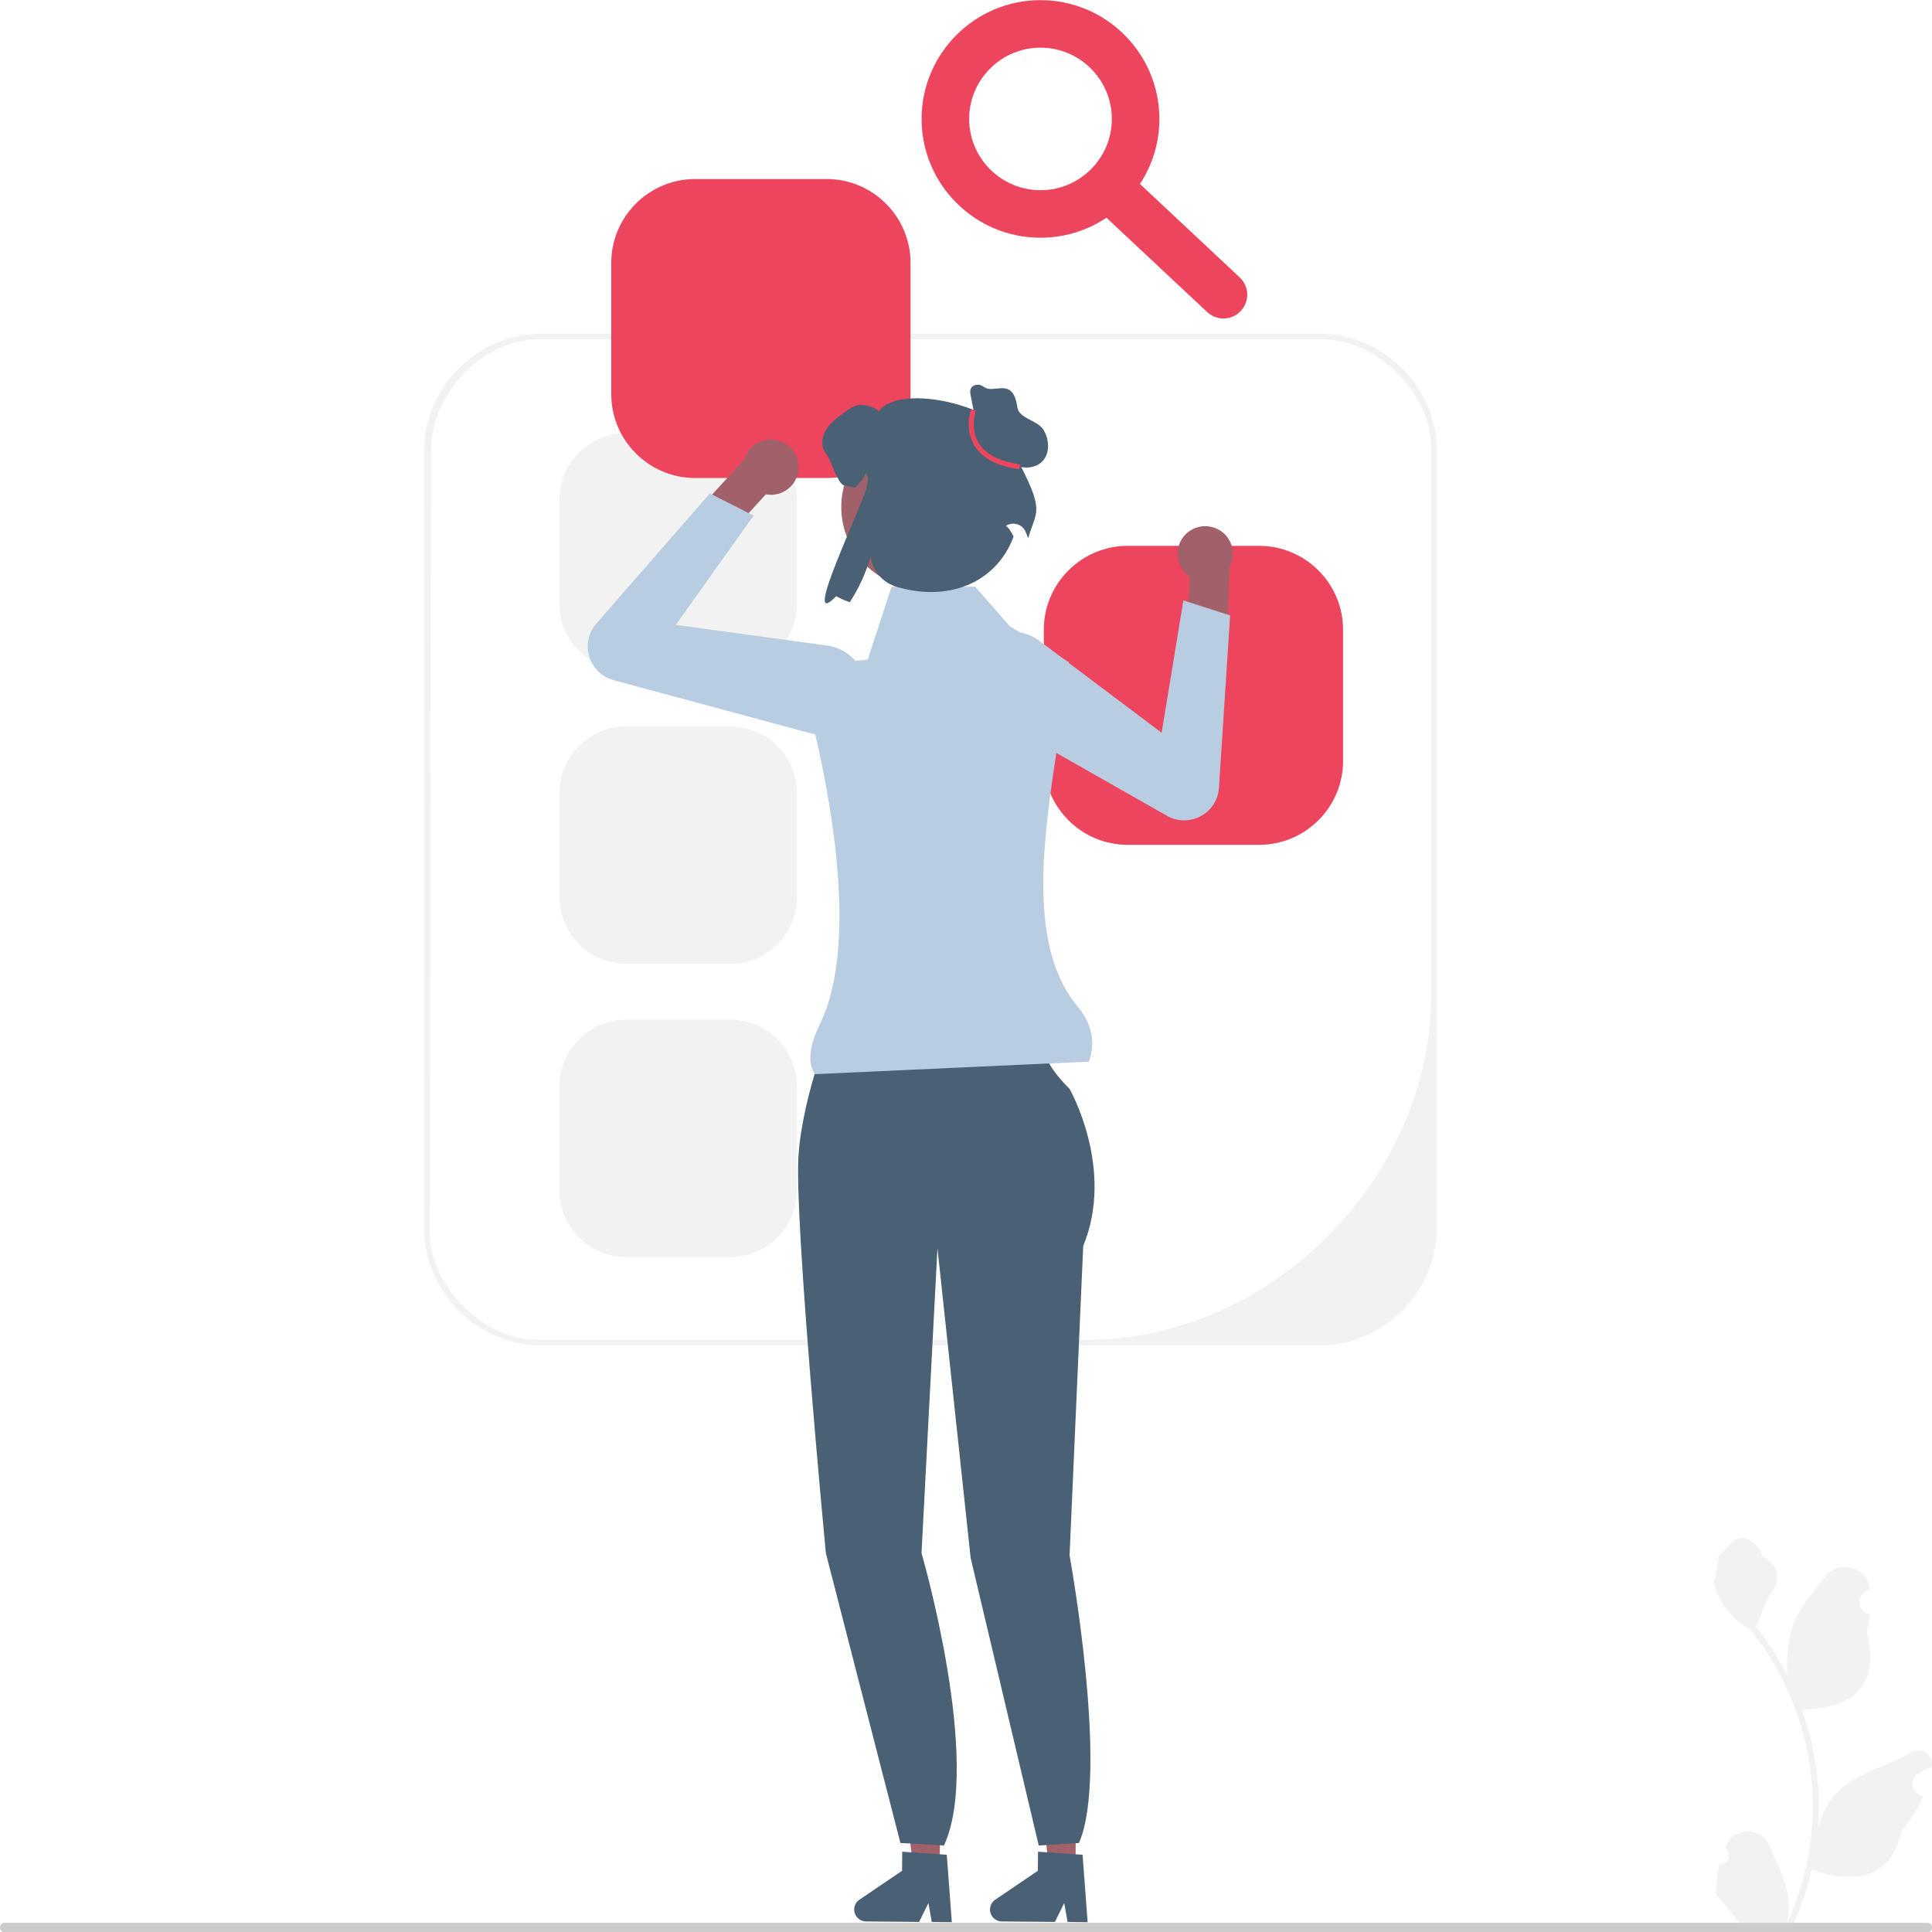
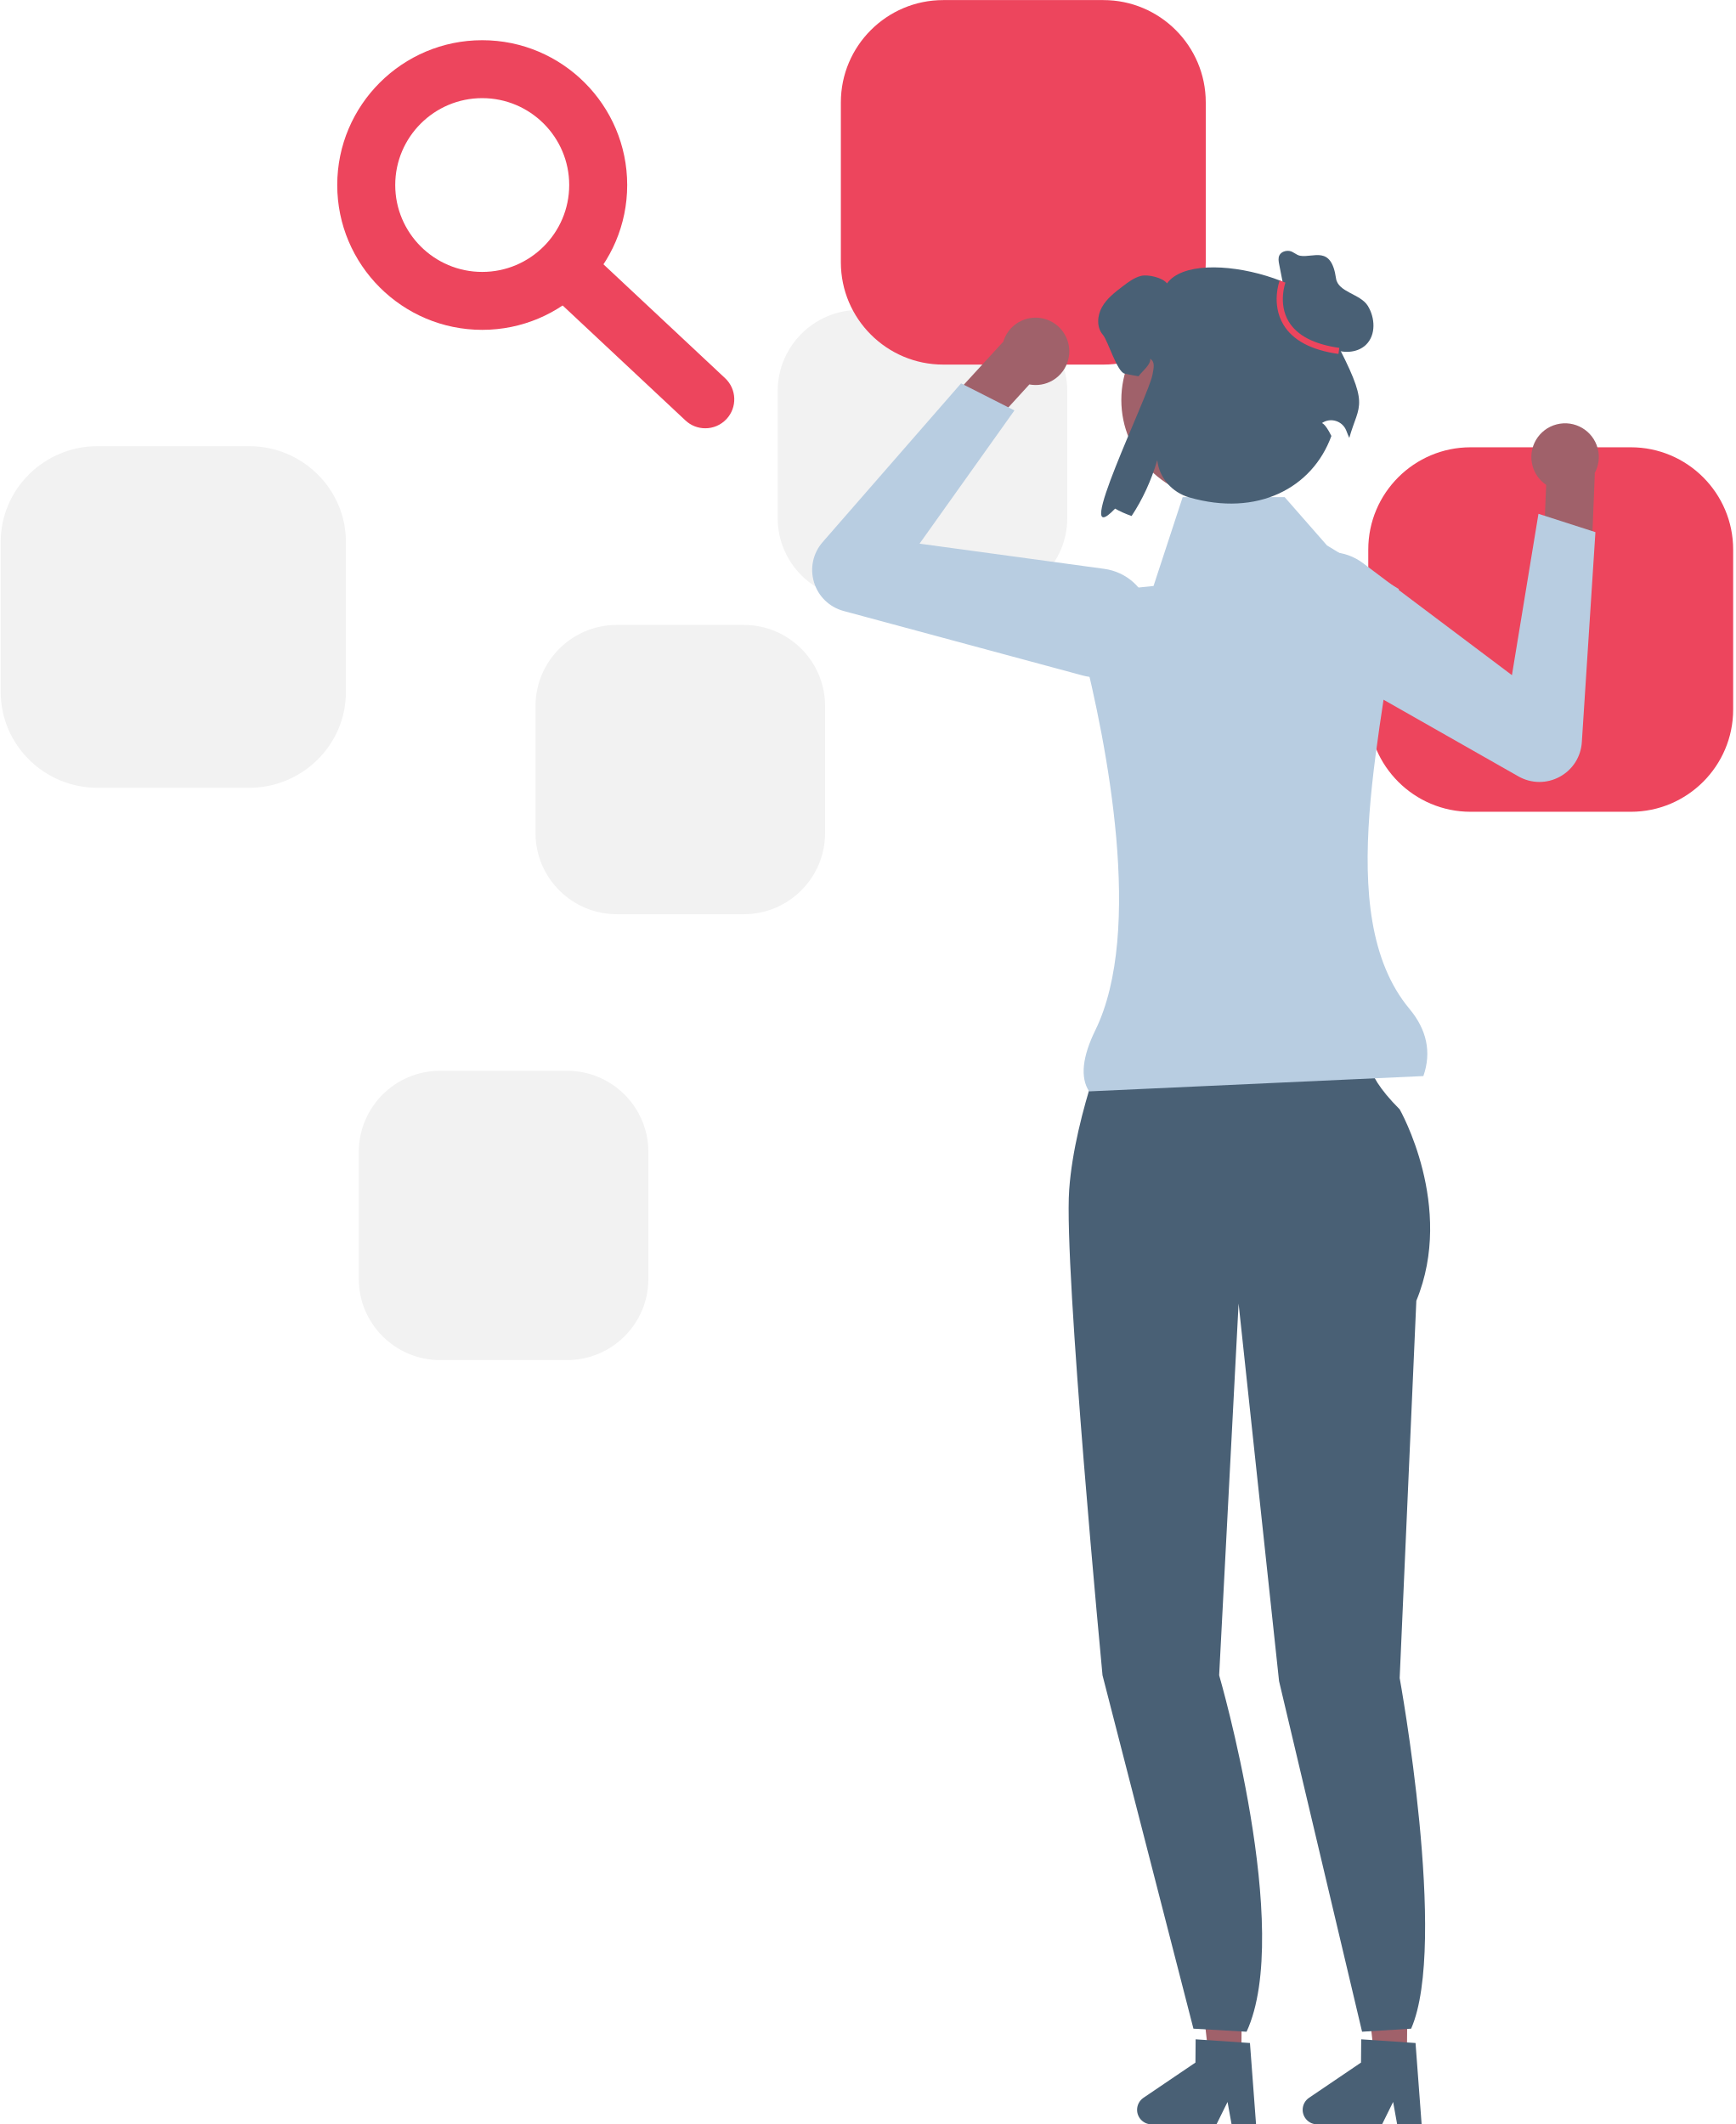
- <svg xmlns="http://www.w3.org/2000/svg" width="509" height="509" viewBox="0 0 509 509" fill="none" version="1.1" id="svg50">
+ <svg xmlns="http://www.w3.org/2000/svg" width="375" height="459" viewBox="0 0 375 459" fill="none" version="1.1" id="svg50">
  <defs id="defs54" />
-   <path d="M 347.371,354.47 H 142.897 c -17.188,0 -31.17,-13.969 -31.17,-31.141 v -204.287 c 0,-17.171 13.982,-31.141 31.17,-31.141 h 204.474 c 17.187,0 31.17,13.97 31.17,31.141 v 204.287 c 0,17.172 -13.983,31.141 -31.17,31.141 z M 141.765,89.383 c -14.461,0 -28.157,14.329 -28.183,28.776 l -0.367,206.287 c -0.026,14.447 13.972,28.542 28.433,28.542 h 144.729 c 48.285,0 90.678,-42.607 90.678,-90.848 l 0,-144.098 c 0,-14.447 -14.223,-28.659 -28.683,-28.659 z" fill="#f2f2f2" id="path2" />
-   <path d="m 164.941,114.127 c -9.678,0 -17.55,7.866 -17.55,17.534 v 27.445 c 0,9.669 7.872,17.535 17.55,17.535 h 27.47 c 9.678,0 17.55,-7.866 17.55,-17.535 v -27.445 c 0,-9.668 -7.872,-17.534 -17.55,-17.534 z" fill="#f2f2f2" id="path4" />
-   <path d="m 164.941,191.388 c -9.678,0 -17.55,7.866 -17.55,17.535 v 27.445 c 0,9.668 7.872,17.534 17.55,17.534 h 27.47 c 9.678,0 17.55,-7.866 17.55,-17.534 v -27.445 c 0,-9.669 -7.872,-17.535 -17.55,-17.535 z" fill="#f2f2f2" id="path6" />
-   <path d="m 164.941,268.65 c -9.678,0 -17.55,7.865 -17.55,17.534 v 27.445 c 0,9.669 7.872,17.534 17.55,17.534 h 27.47 c 9.678,0 17.55,-7.865 17.55,-17.534 v -27.445 c 0,-9.669 -7.872,-17.534 -17.55,-17.534 z" fill="#f2f2f2" id="path8" />
-   <path d="m 183.157,47.167 c -12.194,0 -22.114,9.911 -22.114,22.094 v 34.582 c 0,12.183 9.92,22.093 22.114,22.093 h 34.614 c 12.194,0 22.114,-9.91 22.114,-22.093 V 69.261 c 0,-12.183 -9.92,-22.094 -22.114,-22.094 z" fill="#ed455d" id="path10" />
-   <path d="m 297.113,143.808 c -12.194,0 -22.114,9.911 -22.114,22.094 v 34.582 c 0,12.182 9.92,22.093 22.114,22.093 h 34.613 c 12.194,0 22.114,-9.911 22.114,-22.093 v -34.582 c 0,-12.183 -9.92,-22.094 -22.114,-22.094 z" fill="#ed455d" id="path12" />
-   <path d="m 247.571,491.885 -7.032,-0.059 -3.113,-27.73 10.378,0.088 z" fill="#a0616a" id="path14" />
-   <path d="m 225.047,503.056 c -0.015,1.73 1.38,3.153 3.117,3.169 l 13.981,0.116 2.447,-4.956 0.899,4.982 5.276,0.047 -1.333,-17.768 -1.835,-0.122 -7.486,-0.516 -2.415,-0.161 -0.042,5.027 -11.231,7.611 c -0.855,0.58 -1.369,1.54 -1.378,2.571 z" fill="#496075" id="path16" />
-   <path d="m 283.347,491.885 -7.031,-0.059 -3.113,-27.73 10.378,0.088 z" fill="#a0616a" id="path18" />
-   <path d="m 260.824,503.056 c -0.015,1.73 1.38,3.153 3.117,3.169 l 13.981,0.116 2.447,-4.956 0.899,4.982 5.275,0.047 -1.332,-17.768 -1.835,-0.122 -7.486,-0.516 -2.415,-0.161 -0.043,5.027 -11.23,7.611 c -0.855,0.58 -1.369,1.54 -1.378,2.571 z" fill="#496075" id="path20" />
-   <path d="m 219.977,267.694 28.503,0.899 27.003,5.995 c 0,0 -2.7,3.298 6.301,12.29 0,0 12.001,20.983 3.6,41.367 l -3.6,81.534 c 0,0 10.497,57.476 2.477,75.768 l -10.601,0.662 -17.937,-75.767 -8.743,-81.598 -4.2,80.335 c 0,0 16.069,55.141 5.922,77.03 l -11.481,-0.662 -19.644,-76.368 c 0,0 -8.401,-88.128 -7.201,-104.915 1.201,-16.786 9.601,-36.57 9.601,-36.57 z" fill="#496075" id="path22" />
-   <path d="m 315.697,138.858 c -3.896,1.008 -6.237,4.98 -5.228,8.873 0.462,1.784 1.551,3.235 2.967,4.194 l -10e-4,0.01 -0.553,13.376 10.246,4.737 0.818,-20.584 -0.071,0.003 c 0.888,-1.582 1.195,-3.492 0.704,-5.386 -1.009,-3.893 -4.985,-6.231 -8.882,-5.223 z" fill="#a0616a" id="path24" />
-   <path d="m 258.434,186.597 c -2.152,-2.132 -3.401,-5.021 -3.448,-8.164 -0.063,-4.216 2.052,-8.042 5.656,-10.235 4.151,-2.526 9.342,-2.27 13.224,0.65 l 32.173,24.202 5.733,-34.864 12.308,3.958 -2.937,45.399 c -0.205,3.175 -2.002,5.973 -4.805,7.483 -2.804,1.51 -6.13,1.472 -8.899,-0.101 l -46.495,-26.429 c -0.934,-0.531 -1.775,-1.171 -2.51,-1.899 z" fill="#b8cde1" id="path26" />
-   <path d="m 209.376,119.356 c 2.057,3.457 0.919,7.924 -2.541,9.979 -1.585,0.942 -3.381,1.206 -5.062,0.891 l -0.007,0.008 -9.033,9.888 -10.614,-3.843 13.924,-15.193 0.049,0.052 c 0.484,-1.748 1.612,-3.321 3.295,-4.32 3.46,-2.055 7.932,-0.919 9.989,2.538 z" fill="#a0616a" id="path28" />
-   <path d="m 213.278,193.12 -51.643,-13.937 c -3.075,-0.83 -5.463,-3.142 -6.39,-6.187 -0.927,-3.045 -0.231,-6.295 1.861,-8.695 l 29.907,-34.305 11.53,5.846 -20.498,28.792 39.902,5.444 c 4.815,0.657 8.681,4.127 9.849,8.84 1.014,4.093 -0.18,8.297 -3.196,11.247 -2.247,2.199 -5.171,3.373 -8.201,3.372 -1.035,0 -2.084,-0.137 -3.121,-0.417 z" fill="#b8cde1" id="path30" />
-   <path d="m 286.904,279.689 -72.216,3.31 c -1.984,-3.01 -1.447,-7.534 1.331,-13.201 10.487,-21.393 2.523,-61.865 -2.835,-82.939 -1.504,-5.913 2.532,-11.791 8.608,-12.398 l 6.809,-0.68 6.294,-19.196 h 22.043 l 9.145,10.438 15.52,9.42 c -2.825,29.071 -14.862,70.123 2.286,90.71 3.751,4.502 4.814,9.372 3.015,14.536 z" fill="#b8cde1" id="path32" />
-   <path d="m 243.113,155.028 c 11.858,0 21.471,-9.604 21.471,-21.451 0,-11.847 -9.613,-21.451 -21.471,-21.451 -11.858,0 -21.471,9.604 -21.471,21.451 0,11.847 9.613,21.451 21.471,21.451 z" fill="#a0616a" id="path34" />
-   <path d="m 267.409,119.846 c 2.987,-10.881 -29.571,-20.212 -35.898,-11.45 -0.88,-1.245 -4.131,-2.002 -5.623,-1.62 -1.492,0.382 -2.746,1.338 -3.97,2.263 -1.684,1.291 -3.428,2.629 -4.46,4.486 -1.041,1.85 -1.202,4.372 0.198,5.977 1.11,1.276 3.059,8.059 4.727,8.396 1.162,0.237 2.142,0.428 2.983,0.565 0.75,-1.093 2.662,-2.466 2.524,-3.788 1.132,0.749 0.719,2.067 0.49,3.414 -0.76,4.485 -17.885,39.202 -8.077,28.972 0.972,0.573 2.173,1.108 3.558,1.597 2.348,-3.539 4.276,-7.712 5.546,-12.076 l 0.009,0.081 c 0.437,3.792 3.212,6.904 6.882,7.967 14.723,4.261 26.633,-1.992 30.73,-13.269 -1.5,-3.042 -2.153,-2.711 -2.019,-2.802 1.872,-1.26 4.445,-0.436 5.25,1.672 0.237,0.621 0.453,1.151 0.64,1.551 2.134,-7.628 4.673,-6.527 -3.49,-21.936 z" fill="#496075" id="path36" />
-   <path d="m 257.252,111.951 -1.504,-7.682 c -0.127,-0.645 -0.247,-1.346 0.045,-1.936 0.374,-0.758 1.337,-1.072 2.174,-0.951 0.838,0.12 1.464,0.885 2.298,1.032 2.897,0.512 6.726,-2.347 7.764,4.885 0.433,3.016 5.249,3.334 6.858,5.922 1.608,2.588 1.806,6.324 -0.389,8.439 -1.754,1.688 -4.569,1.883 -6.846,1.02 -2.277,-0.862 -4.105,-2.605 -5.701,-4.442 -1.596,-1.837 -3.042,-3.826 -4.883,-5.418" fill="#496075" id="path38" />
-   <path d="m 268.556,123.635 c -5.875,-0.82 -9.88,-2.954 -11.903,-6.344 -2.647,-4.438 -0.874,-9.323 -0.797,-9.529 l 1.242,0.461 c -0.017,0.045 -1.626,4.517 0.7,8.401 1.81,3.022 5.491,4.939 10.941,5.7 z" fill="#ed455d" id="path40" />
-   <path d="m 274.126,62.632 c -17.272,0 -31.325,-14.041 -31.325,-31.297 0,-17.256 14.053,-31.297 31.325,-31.297 17.273,0 31.326,14.041 31.326,31.297 0,17.256 -14.053,31.297 -31.326,31.297 z m 0,-50.075 c -10.364,0 -18.795,8.423 -18.795,18.778 0,10.355 8.431,18.778 18.795,18.778 10.365,0 18.796,-8.423 18.796,-18.778 0,-10.355 -8.431,-18.778 -18.796,-18.778 z" fill="#ed455d" id="path42" />
-   <path d="m 322.324,83.902 c -1.536,0 -3.075,-0.559 -4.283,-1.693 l -29.402,-27.529 c -2.527,-2.363 -2.655,-6.324 -0.287,-8.845 2.361,-2.531 6.326,-2.656 8.853,-0.287 l 29.401,27.529 c 2.527,2.363 2.656,6.324 0.288,8.845 -1.233,1.317 -2.9,1.981 -4.57,1.981 z" fill="#ed455d" id="path44" />
-   <path d="m 453.057,491.183 c 2.13,0.133 3.307,-2.511 1.696,-4.052 l -0.161,-0.637 c 0.021,-0.051 0.043,-0.102 0.064,-0.153 2.154,-5.132 9.455,-5.097 11.591,0.043 1.896,4.562 4.309,9.131 4.904,13.954 0.266,2.129 0.146,4.298 -0.327,6.388 4.442,-9.695 6.78,-20.28 6.78,-30.926 0,-2.675 -0.147,-5.35 -0.446,-8.018 -0.247,-2.182 -0.586,-4.351 -1.026,-6.5 -2.377,-11.618 -7.525,-22.683 -14.951,-31.924 -3.57,-1.95 -6.546,-4.997 -8.344,-8.65 -0.646,-1.318 -1.153,-2.735 -1.392,-4.179 0.406,0.054 1.531,-6.128 1.225,-6.507 0.566,-0.858 1.579,-1.285 2.198,-2.122 3.075,-4.166 7.311,-3.438 9.523,2.222 4.725,2.382 4.771,6.333 1.872,10.133 -1.845,2.418 -2.098,5.689 -3.717,8.277 0.167,0.213 0.34,0.42 0.507,0.633 3.053,3.912 5.693,8.117 7.919,12.535 -0.629,-4.91 0.3,-10.825 1.884,-14.638 1.802,-4.344 5.181,-8.003 8.156,-11.759 3.574,-4.511 10.902,-2.543 11.532,3.176 0.006,0.056 0.012,0.111 0.018,0.166 -0.442,0.249 -0.875,0.514 -1.298,0.793 -2.412,1.594 -1.579,5.33 1.28,5.771 l 0.064,0.01 c -0.16,1.59 -0.433,3.167 -0.832,4.717 3.817,14.748 -4.424,20.119 -16.19,20.36 -0.26,0.134 -0.513,0.267 -0.772,0.393 1.192,3.353 2.144,6.793 2.85,10.28 0.633,3.08 1.072,6.194 1.319,9.322 0.306,3.945 0.279,7.911 -0.054,11.85 l 0.02,-0.14 c 0.846,-4.338 3.204,-8.39 6.627,-11.198 5.099,-4.185 12.304,-5.726 17.805,-9.09 2.648,-1.62 6.042,0.473 5.579,3.54 l -0.022,0.147 c -0.819,0.333 -1.618,0.719 -2.391,1.151 -0.442,0.249 -0.875,0.514 -1.298,0.793 -2.412,1.594 -1.578,5.33 1.28,5.771 l 0.065,0.01 c 0.046,0.007 0.086,0.013 0.133,0.02 -1.405,3.333 -3.363,6.427 -5.814,9.095 -2.387,12.874 -12.637,14.096 -23.602,10.347 h -0.007 c -1.198,5.216 -2.95,10.313 -5.201,15.17 h -18.581 c -0.066,-0.206 -0.126,-0.419 -0.186,-0.625 1.718,0.106 3.45,0.006 5.141,-0.307 -1.378,-1.69 -2.757,-3.393 -4.135,-5.083 -0.034,-0.033 -0.06,-0.066 -0.087,-0.1 -0.699,-0.865 -1.405,-1.723 -2.104,-2.588 l -0.001,-10e-4 c -0.044,-2.655 0.275,-5.302 0.906,-7.87 z" fill="#f2f2f2" id="path46" />
-   <path d="m 0.003,507.812 c 0,0.68 0.488,1.226 1.096,1.226 H 507.91 c 0.608,0 1.096,-0.546 1.096,-1.226 0,-0.68 -0.488,-1.226 -1.096,-1.226 H 1.099 c -0.608,0 -1.096,0.546 -1.096,1.226 z" fill="#cccccc" id="path48" style="stroke-width:0.945" />
+   <path d="m 185.582,66.978 c -9.678,0 -17.55,7.866 -17.55,17.534 v 27.445 c 0,9.669 7.872,17.535 17.55,17.535 h 27.47 c 9.678,0 17.55,-7.866 17.55,-17.535 V 84.512 c 0,-9.668 -7.872,-17.534 -17.55,-17.534 z" fill="#f2f2f2" id="path4" />
+   <path d="m 133.256,135.047 c -9.678,0 -17.55,7.866 -17.55,17.535 v 27.445 c 0,9.668 7.872,17.534 17.55,17.534 h 27.47 c 9.678,0 17.55,-7.866 17.55,-17.534 v -27.445 c 0,-9.669 -7.872,-17.535 -17.55,-17.535 z" fill="#f2f2f2" id="path6" />
+   <path d="m 95.072,231.4 c -9.678,0 -17.55,7.865 -17.55,17.534 v 27.445 c 0,9.669 7.872,17.534 17.55,17.534 h 27.47 c 9.678,0 17.55,-7.865 17.55,-17.534 v -27.445 c 0,-9.669 -7.872,-17.534 -17.55,-17.534 z" fill="#f2f2f2" id="path8" />
+   <path d="m 203.798,0.018 c -12.194,0 -22.114,9.911 -22.114,22.094 V 56.694 c 0,12.183 9.92,22.093 22.114,22.093 h 34.614 c 12.194,0 22.114,-9.91 22.114,-22.093 V 22.112 c 0,-12.183 -9.92,-22.094 -22.114,-22.094 z" fill="#ed455d" id="path10" />
+   <path d="m 317.754,96.659 c -12.194,0 -22.114,9.911 -22.114,22.094 v 34.582 c 0,12.182 9.92,22.093 22.114,22.093 h 34.613 c 12.194,0 22.114,-9.911 22.114,-22.093 v -34.582 c 0,-12.183 -9.92,-22.094 -22.114,-22.094 z" fill="#ed455d" id="path12" />
+   <path d="m 268.212,444.736 -7.032,-0.059 -3.113,-27.73 10.378,0.088 z" fill="#a0616a" id="path14" />
+   <path d="m 245.688,455.907 c -0.015,1.73 1.38,3.153 3.117,3.169 l 13.981,0.116 2.447,-4.956 0.899,4.982 5.276,0.047 -1.333,-17.768 -1.835,-0.122 -7.486,-0.516 -2.415,-0.161 -0.042,5.027 -11.231,7.611 c -0.855,0.58 -1.369,1.54 -1.378,2.571 z" fill="#496075" id="path16" />
+   <path d="m 303.988,444.736 -7.031,-0.059 -3.113,-27.73 10.378,0.088 z" fill="#a0616a" id="path18" />
+   <path d="m 281.465,455.907 c -0.015,1.73 1.38,3.153 3.117,3.169 l 13.981,0.116 2.447,-4.956 0.899,4.982 5.275,0.047 -1.332,-17.768 -1.835,-0.122 -7.486,-0.516 -2.415,-0.161 -0.043,5.027 -11.23,7.611 c -0.855,0.58 -1.369,1.54 -1.378,2.571 z" fill="#496075" id="path20" />
+   <path d="m 240.618,220.545 28.503,0.899 27.003,5.995 c 0,0 -2.7,3.298 6.301,12.29 0,0 12.001,20.983 3.6,41.367 l -3.6,81.534 c 0,0 10.497,57.476 2.477,75.768 l -10.601,0.662 -17.937,-75.767 -8.743,-81.598 -4.2,80.335 c 0,0 16.069,55.141 5.922,77.03 l -11.481,-0.662 -19.644,-76.368 c 0,0 -8.401,-88.128 -7.201,-104.915 1.201,-16.786 9.601,-36.57 9.601,-36.57 z" fill="#496075" id="path22" />
+   <path d="m 336.338,91.709 c -3.896,1.008 -6.237,4.98 -5.228,8.873 0.462,1.784 1.551,3.235 2.967,4.194 l -0.001,0.01 -0.553,13.376 10.246,4.737 0.818,-20.584 -0.071,0.003 c 0.888,-1.582 1.195,-3.492 0.704,-5.386 -1.009,-3.893 -4.985,-6.231 -8.882,-5.223 z" fill="#a0616a" id="path24" />
+   <path d="m 279.075,139.448 c -2.152,-2.132 -3.401,-5.021 -3.448,-8.164 -0.063,-4.216 2.052,-8.042 5.656,-10.235 4.151,-2.526 9.342,-2.27 13.224,0.65 l 32.173,24.202 5.733,-34.864 12.308,3.958 -2.937,45.399 c -0.205,3.175 -2.002,5.973 -4.805,7.483 -2.804,1.51 -6.13,1.472 -8.899,-0.101 l -46.495,-26.429 c -0.934,-0.531 -1.775,-1.171 -2.51,-1.899 z" fill="#b8cde1" id="path26" />
+   <path d="m 230.017,72.207 c 2.057,3.457 0.919,7.924 -2.541,9.979 -1.585,0.942 -3.381,1.206 -5.062,0.891 l -0.007,0.008 -9.033,9.888 -10.614,-3.843 13.924,-15.193 0.049,0.052 c 0.484,-1.748 1.612,-3.321 3.295,-4.32 3.46,-2.055 7.932,-0.919 9.989,2.538 z" fill="#a0616a" id="path28" />
+   <path d="m 233.919,145.971 -51.643,-13.937 c -3.075,-0.83 -5.463,-3.142 -6.39,-6.187 -0.927,-3.045 -0.231,-6.295 1.861,-8.695 l 29.907,-34.305 11.53,5.846 -20.498,28.792 39.902,5.444 c 4.815,0.657 8.681,4.127 9.849,8.84 1.014,4.093 -0.18,8.297 -3.196,11.247 -2.247,2.199 -5.171,3.373 -8.201,3.372 -1.035,0 -2.084,-0.137 -3.121,-0.417 z" fill="#b8cde1" id="path30" />
+   <path d="m 307.545,232.54 -72.216,3.31 c -1.984,-3.01 -1.447,-7.534 1.331,-13.201 10.487,-21.393 2.523,-61.865 -2.835,-82.939 -1.504,-5.913 2.532,-11.791 8.608,-12.398 l 6.809,-0.68 6.294,-19.196 h 22.043 l 9.145,10.438 15.52,9.42 c -2.825,29.071 -14.862,70.123 2.286,90.71 3.751,4.502 4.814,9.372 3.015,14.536 z" fill="#b8cde1" id="path32" />
+   <path d="m 263.754,107.879 c 11.858,0 21.471,-9.604 21.471,-21.451 0,-11.847 -9.613,-21.451 -21.471,-21.451 -11.858,0 -21.471,9.604 -21.471,21.451 0,11.847 9.613,21.451 21.471,21.451 z" fill="#a0616a" id="path34" />
+   <path d="m 288.05,72.697 c 2.987,-10.881 -29.571,-20.212 -35.898,-11.45 -0.88,-1.245 -4.131,-2.002 -5.623,-1.62 -1.492,0.382 -2.746,1.338 -3.97,2.263 -1.684,1.291 -3.428,2.629 -4.46,4.486 -1.041,1.85 -1.202,4.372 0.198,5.977 1.11,1.276 3.059,8.059 4.727,8.396 1.162,0.237 2.142,0.428 2.983,0.565 0.75,-1.093 2.662,-2.466 2.524,-3.788 1.132,0.749 0.719,2.067 0.49,3.414 -0.76,4.485 -17.885,39.202 -8.077,28.972 0.972,0.573 2.173,1.108 3.558,1.597 2.348,-3.539 4.276,-7.712 5.546,-12.076 l 0.009,0.081 c 0.437,3.792 3.212,6.904 6.882,7.967 14.723,4.261 26.633,-1.992 30.73,-13.269 -1.5,-3.042 -2.153,-2.711 -2.019,-2.802 1.872,-1.26 4.445,-0.436 5.25,1.672 0.237,0.621 0.453,1.151 0.64,1.551 2.134,-7.628 4.673,-6.527 -3.49,-21.936 z" fill="#496075" id="path36" />
+   <path d="m 277.893,64.802 -1.504,-7.682 c -0.127,-0.645 -0.247,-1.346 0.045,-1.936 0.374,-0.758 1.337,-1.072 2.174,-0.951 0.838,0.12 1.464,0.885 2.298,1.032 2.897,0.512 6.726,-2.347 7.764,4.885 0.433,3.016 5.249,3.334 6.858,5.922 1.608,2.588 1.806,6.324 -0.389,8.439 -1.754,1.688 -4.569,1.883 -6.846,1.02 -2.277,-0.862 -4.105,-2.605 -5.701,-4.442 -1.596,-1.837 -3.042,-3.826 -4.883,-5.418" fill="#496075" id="path38" />
+   <path d="m 289.197,76.486 c -5.875,-0.82 -9.88,-2.954 -11.903,-6.344 -2.647,-4.438 -0.874,-9.323 -0.797,-9.529 l 1.242,0.461 c -0.017,0.045 -1.626,4.517 0.7,8.401 1.81,3.022 5.491,4.939 10.941,5.7 z" fill="#ed455d" id="path40" />
+   <path d="m 104.191,71.282 c -17.272,0 -31.325,-14.041 -31.325,-31.297 0,-17.256 14.053,-31.297 31.325,-31.297 17.273,0 31.326,14.041 31.326,31.297 0,17.256 -14.053,31.297 -31.326,31.297 z m 0,-50.075 c -10.364,0 -18.795,8.423 -18.795,18.778 0,10.355 8.431,18.778 18.795,18.778 10.365,0 18.796,-8.423 18.796,-18.778 0,-10.355 -8.431,-18.778 -18.796,-18.778 z" fill="#ed455d" id="path42" />
+   <path d="m 152.389,92.552 c -1.536,0 -3.075,-0.559 -4.283,-1.693 l -29.402,-27.529 c -2.527,-2.363 -2.655,-6.324 -0.287,-8.845 2.361,-2.531 6.326,-2.656 8.853,-0.287 l 29.401,27.529 c 2.527,2.363 2.656,6.324 0.288,8.845 -1.233,1.317 -2.9,1.981 -4.57,1.981 z" fill="#ed455d" id="path44" />
+   <path d="m 21.075,96.416 c -11.537,0 -20.922,9.29 -20.922,20.708 v 32.412 c 0,11.418 9.384,20.707 20.922,20.707 h 32.747 c 11.537,0 20.922,-9.29 20.922,-20.707 v -32.412 c 0,-11.419 -9.384,-20.708 -20.922,-20.708 z" fill="#f2f2f2" id="path6-6-9" style="stroke-width:1.187" />
</svg>
